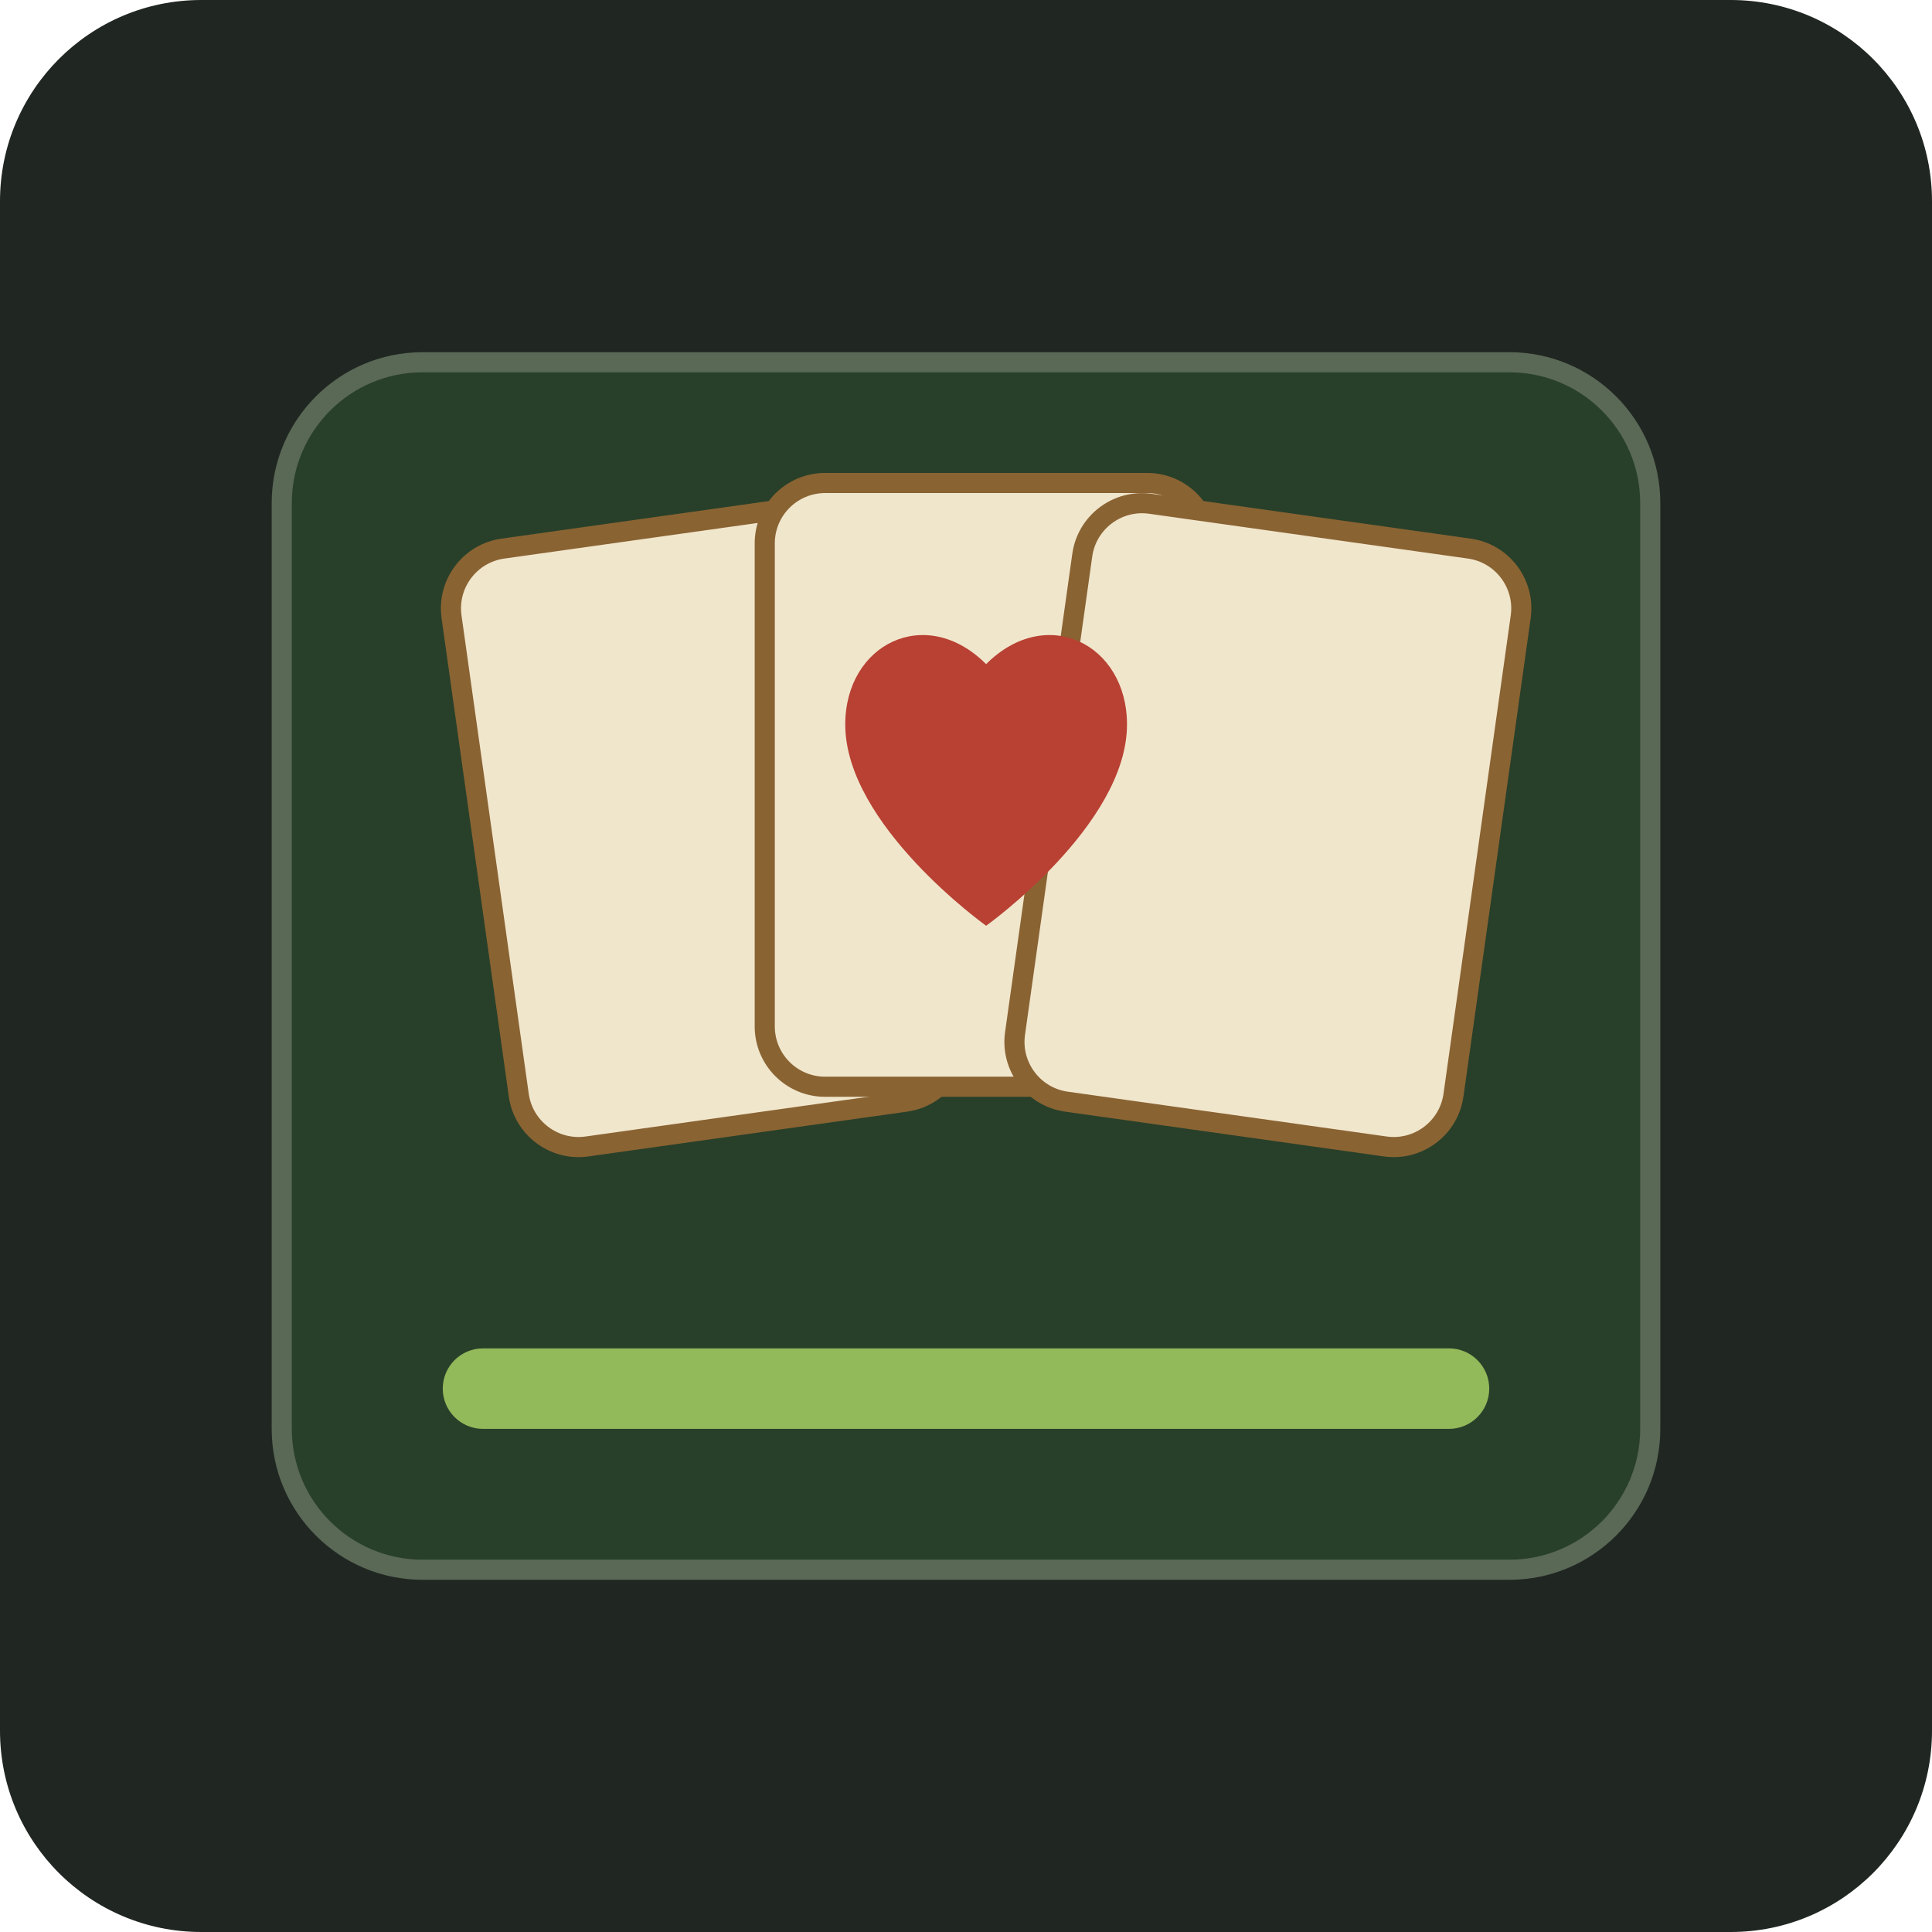
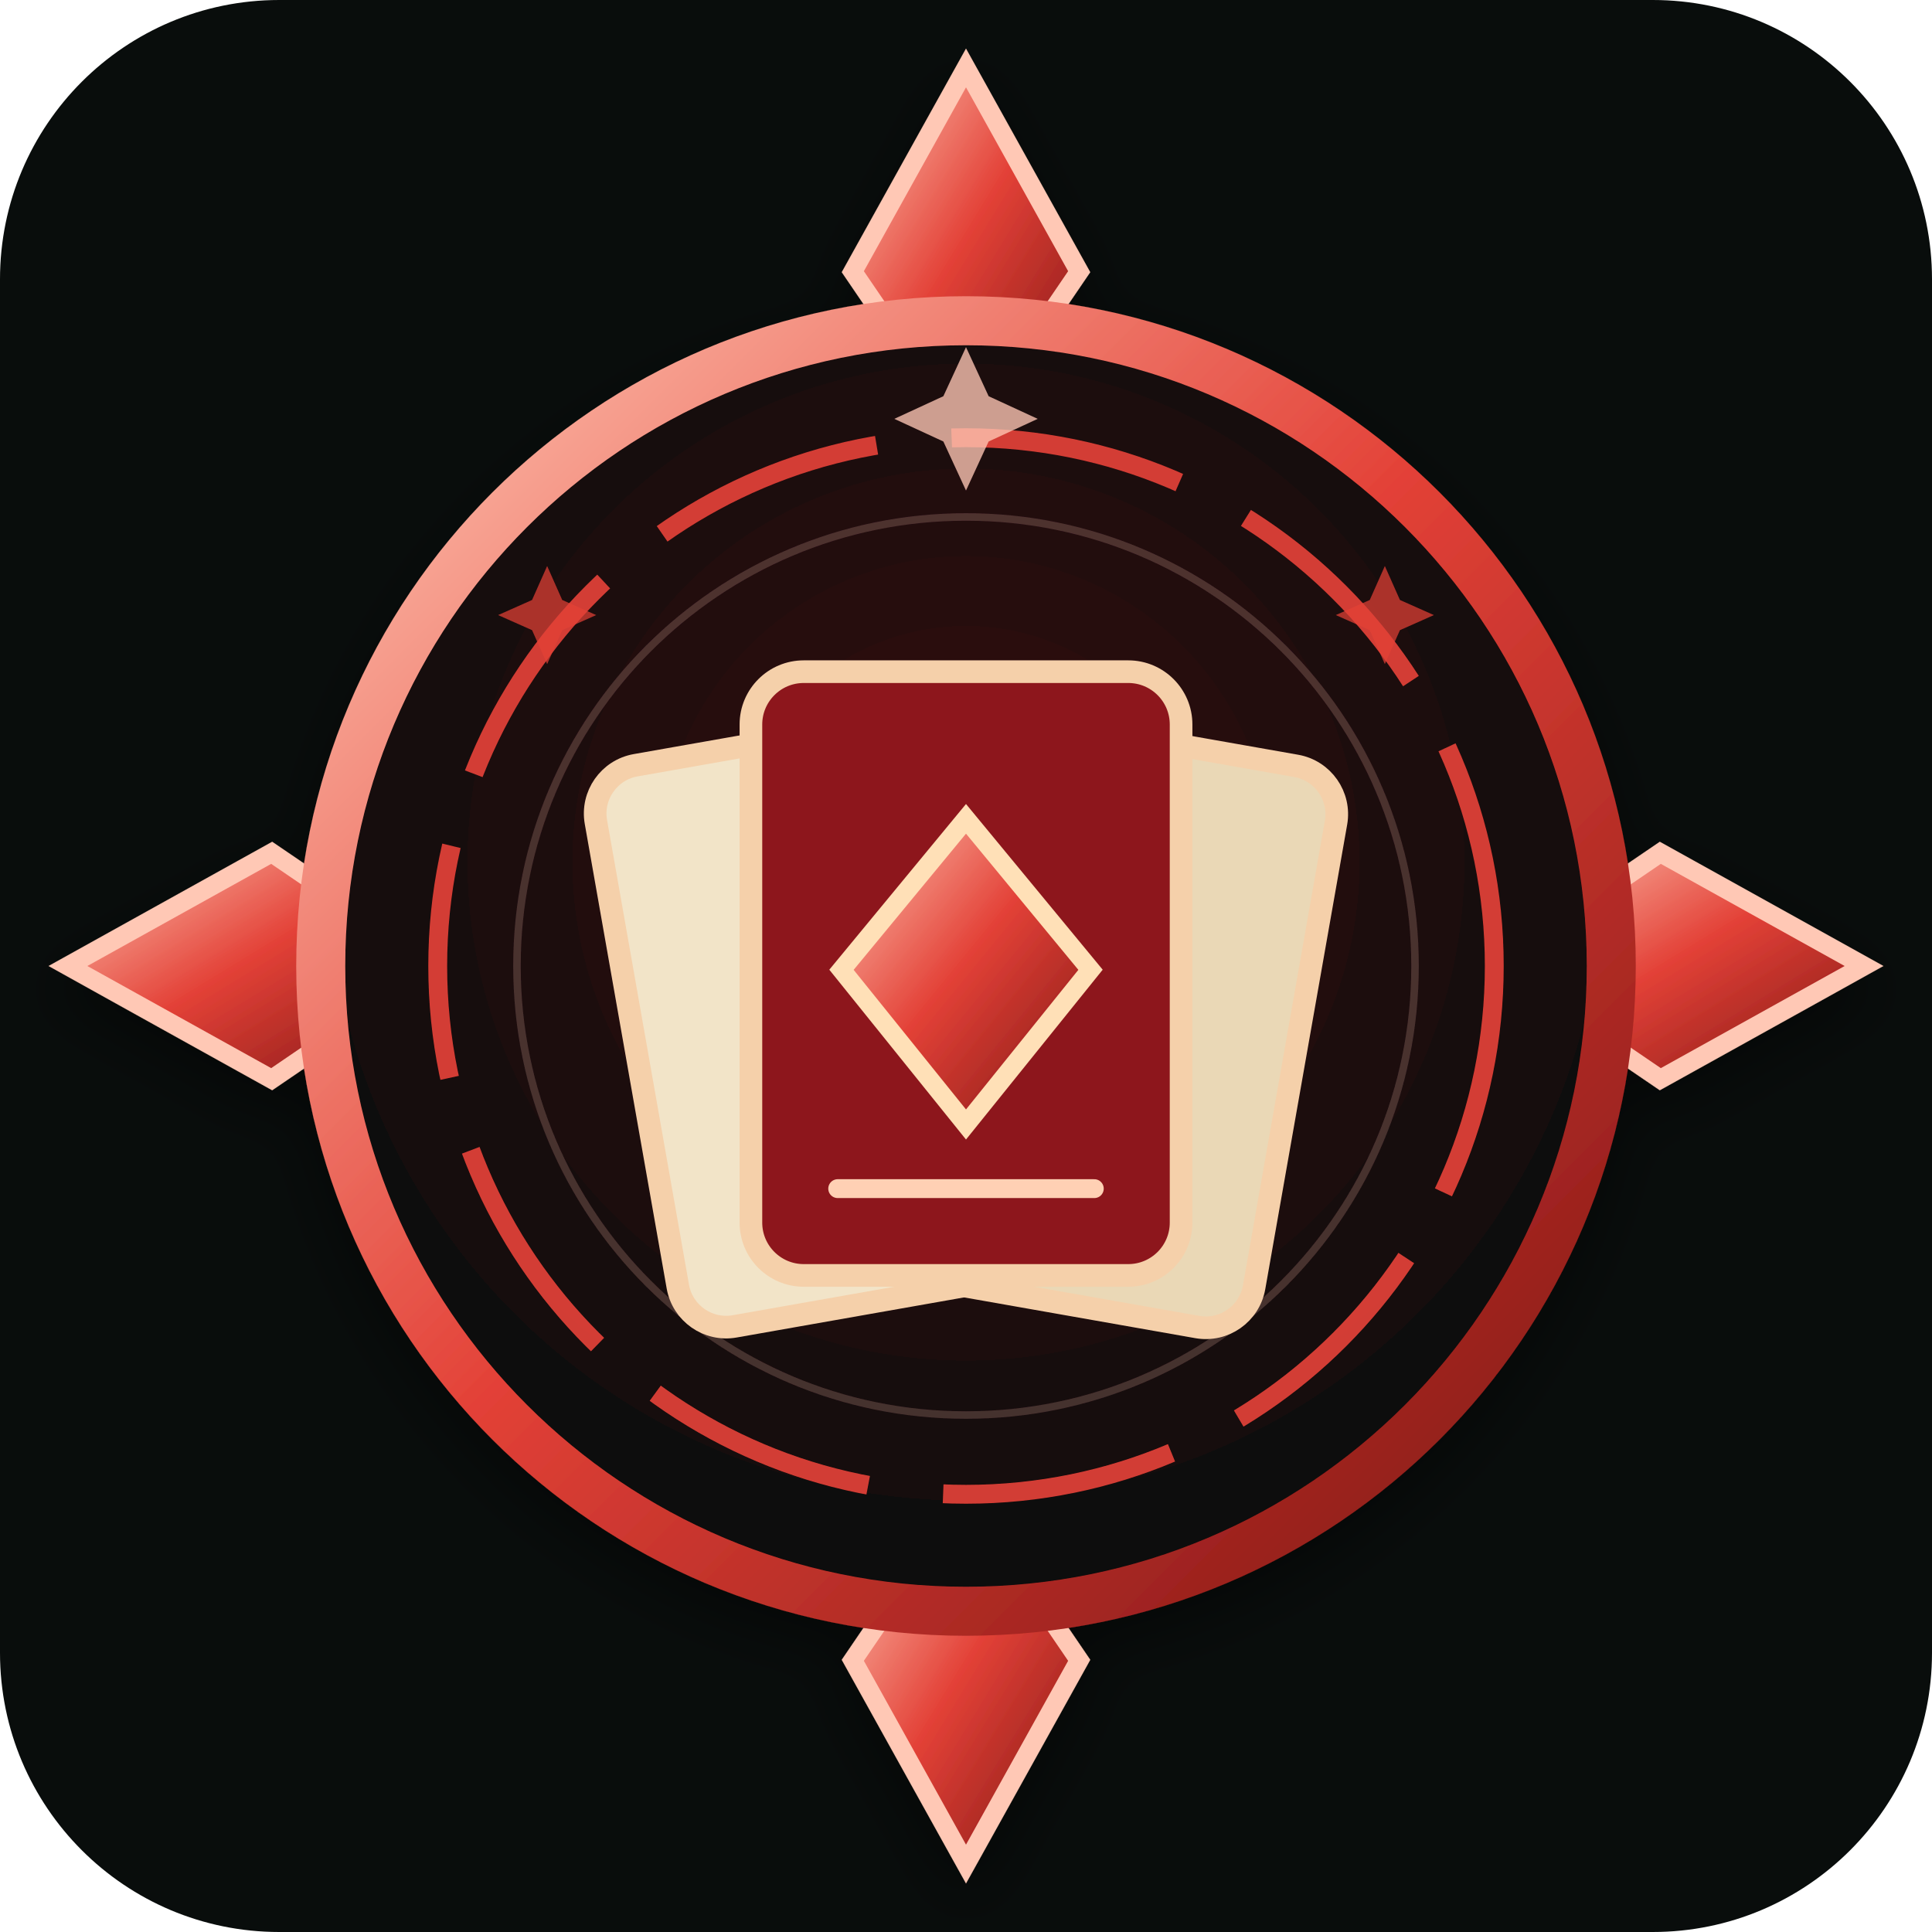
- <svg xmlns="http://www.w3.org/2000/svg" viewBox="0 0 96 96">
-   <rect width="96" height="96" rx="10" fill="#202621" />
-   <rect x="14" y="18" width="68" height="60" rx="7" fill="#284029" stroke="#5a6856" />
-   <rect x="24" y="26" width="22" height="30" rx="3" fill="#f0e6cc" stroke="#8a6333" transform="rotate(-8 35 41)" />
-   <rect x="38" y="24" width="22" height="30" rx="3" fill="#f0e6cc" stroke="#8a6333" />
-   <rect x="52" y="26" width="22" height="30" rx="3" fill="#f0e6cc" stroke="#8a6333" transform="rotate(8 63 41)" />
-   <path d="M42 36c0-4 4-6 7-3 3-3 7-1 7 3 0 5-7 10-7 10s-7-5-7-10Z" fill="#b84133" />
-   <rect x="22" y="67" width="52" height="4" rx="2" fill="#92b95a" />
+ <svg xmlns="http://www.w3.org/2000/svg" viewBox="0 0 512 512">
+   <defs>
+     <radialGradient id="bg" cx="50%" cy="42%" r="66%">
+       <stop stop-color="#360d12" />
+       <stop offset="1" stop-color="#050909" />
+     </radialGradient>
+     <linearGradient id="a" x1="0" y1="0" x2="1" y2="1">
+       <stop stop-color="#ffc8b5" />
+       <stop offset=".48" stop-color="#e34137" />
+       <stop offset="1" stop-color="#7b1413" />
+     </linearGradient>
+     <linearGradient id="m" x1="0" y1="0" x2="1" y2="1">
+       <stop stop-color="#f7ffff" />
+       <stop offset="1" stop-color="#ffc8b5" />
+     </linearGradient>
+     <filter id="sh" x="-30%" y="-30%" width="160%" height="160%">
+       <feGaussianBlur in="SourceAlpha" stdDeviation="8" />
+       <feOffset dy="6" />
+       <feComponentTransfer>
+         <feFuncA type="linear" slope=".42" />
+       </feComponentTransfer>
+       <feMerge>
+         <feMergeNode />
+         <feMergeNode in="SourceGraphic" />
+       </feMerge>
+     </filter>
+   </defs>
+   <rect width="512" height="512" rx="74" fill="#090d0c" />
+   <g filter="url(#sh)">
+     <path d="M256 18 286 72 256 116 226 72Z" fill="url(#a)" stroke="#ffc8b5" stroke-width="5" />
+     <path d="M494 256 440 286 396 256 440 226Z" fill="url(#a)" stroke="#ffc8b5" stroke-width="5" />
+     <path d="M256 494 226 440 256 396 286 440Z" fill="url(#a)" stroke="#ffc8b5" stroke-width="5" />
+     <path d="M18 256 72 226 116 256 72 286Z" fill="url(#a)" stroke="#ffc8b5" stroke-width="5" />
+     <circle cx="256" cy="256" r="171" fill="url(#bg)" stroke="url(#a)" stroke-width="13" />
+     <circle cx="256" cy="256" r="140" fill="none" stroke="#e34137" stroke-width="5" stroke-dasharray="62 20" opacity=".92" />
+     <circle cx="256" cy="256" r="119" fill="none" stroke="#ffc8b5" stroke-width="2" opacity=".2" />
+     <path d="m256 92 6 13 13 6-13 6-6 13-6-13-13-6 13-6Z" fill="#ffc8b5" opacity=".78" />
+     <path d="m145 150 4 9 9 4-9 4-4 9-4-9-9-4 9-4Z" fill="#e34137" opacity=".72" />
+     <path d="m367 150 4 9 9 4-9 4-4 9-4-9-9-4 9-4Z" fill="#e34137" opacity=".72" />
+     <g stroke="#f5d0aa" stroke-width="6" stroke-linejoin="round">
+       <rect x="168" y="194" width="115" height="151" rx="13" fill="#f2e4c8" transform="rotate(-10 225 270)" />
+       <rect x="229" y="194" width="115" height="151" rx="13" fill="#ead8b6" transform="rotate(10 286 270)" />
+       <rect x="199" y="178" width="114" height="160" rx="14" fill="#8d171d" />
+     </g>
+     <path d="m256 217 33 40-33 41-33-41Z" fill="url(#a)" stroke="#ffe0b7" stroke-width="5" />
+     <path d="M222 315h68" stroke="#ffd0b4" stroke-width="5" stroke-linecap="round" />
+   </g>
</svg>
